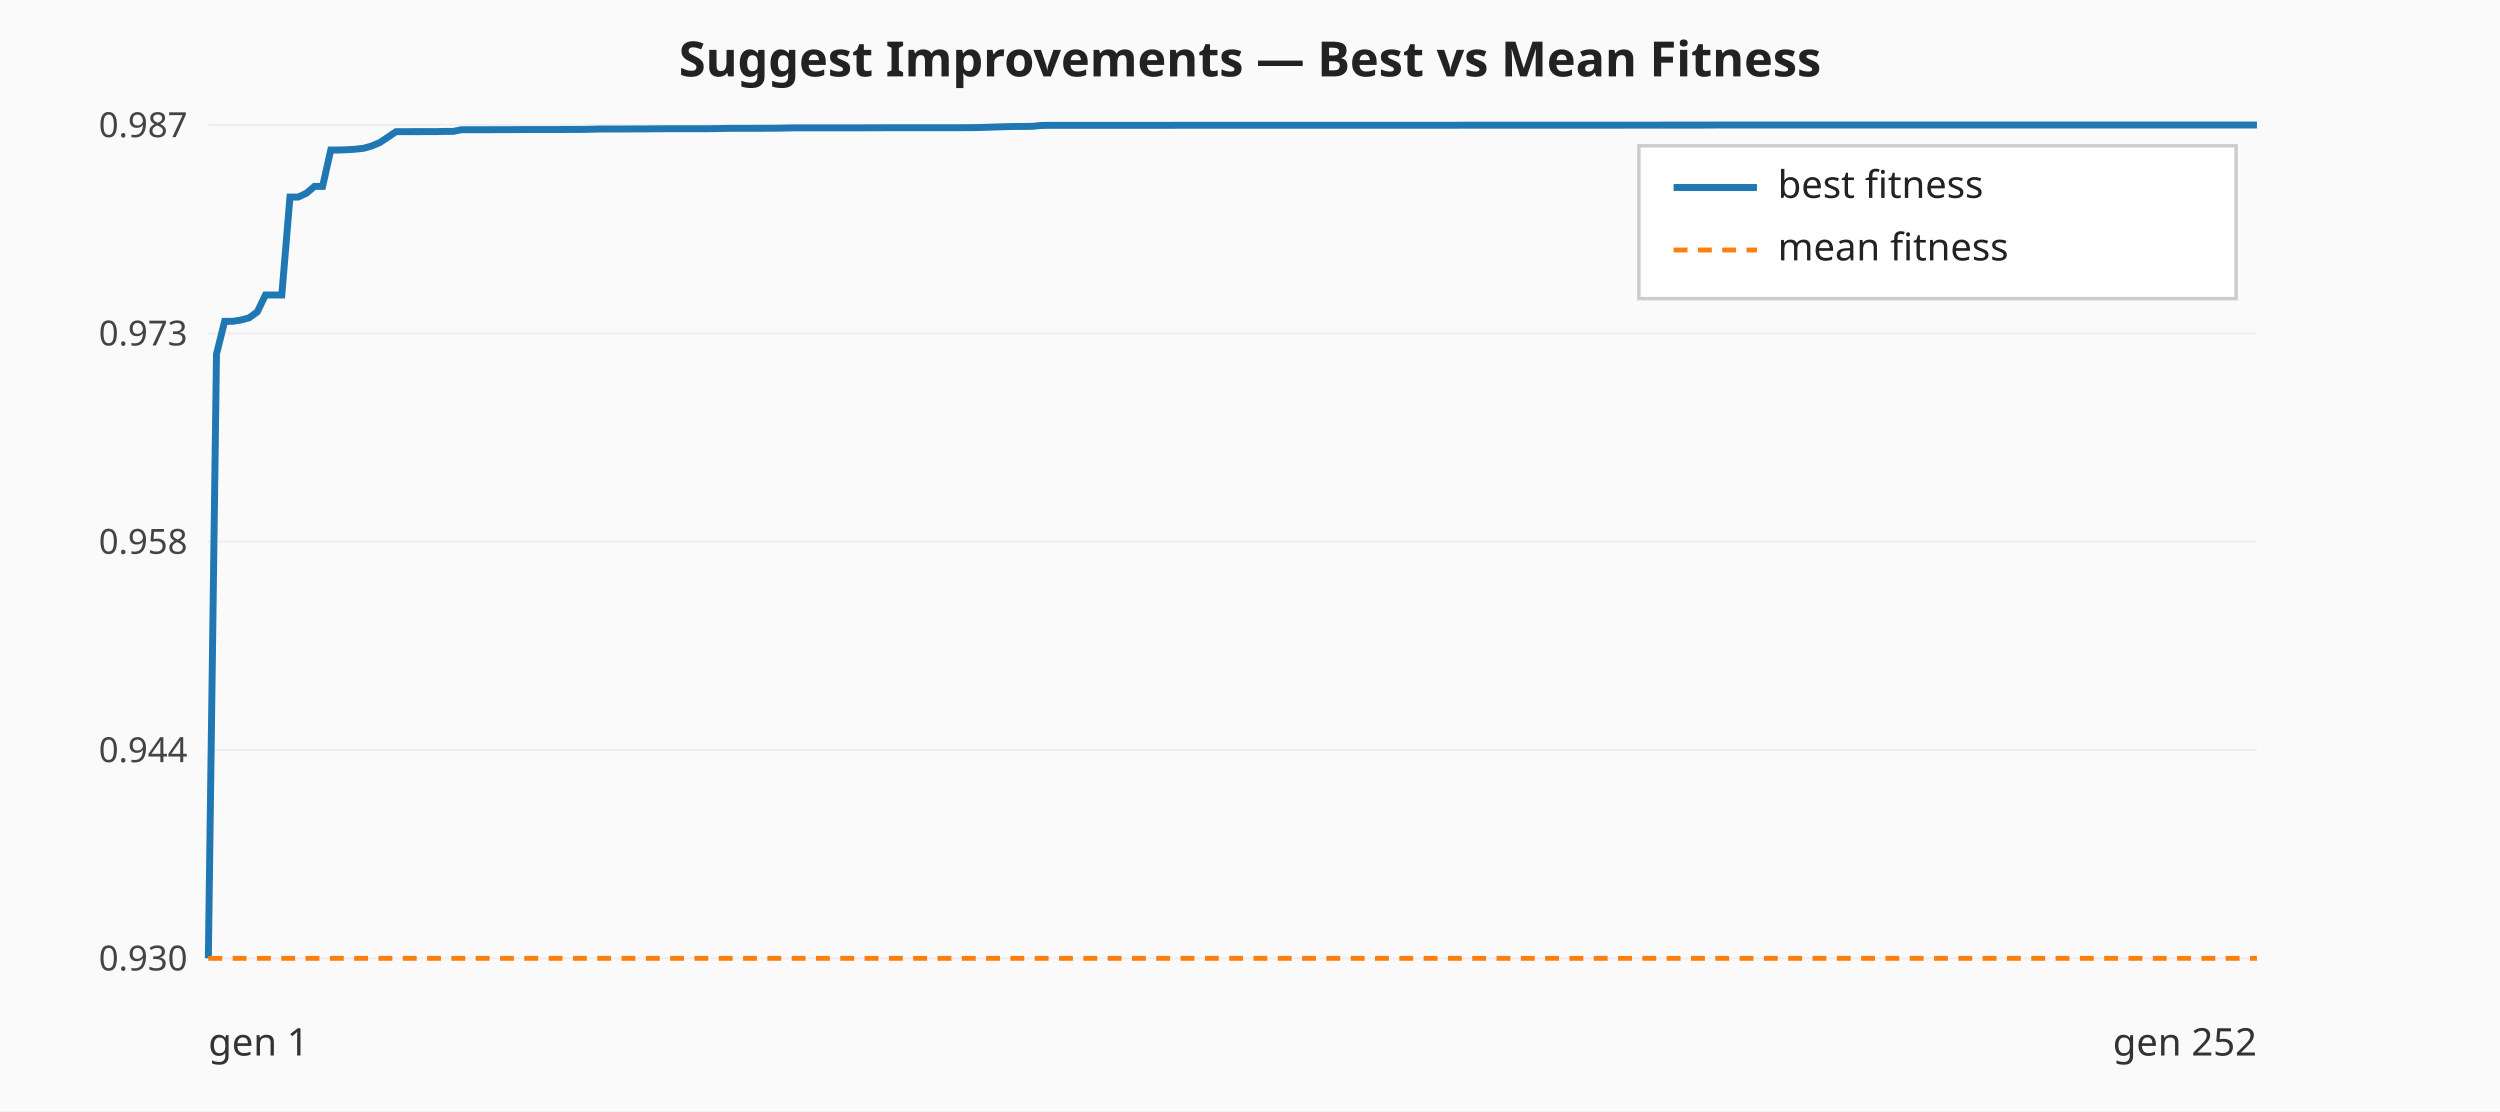
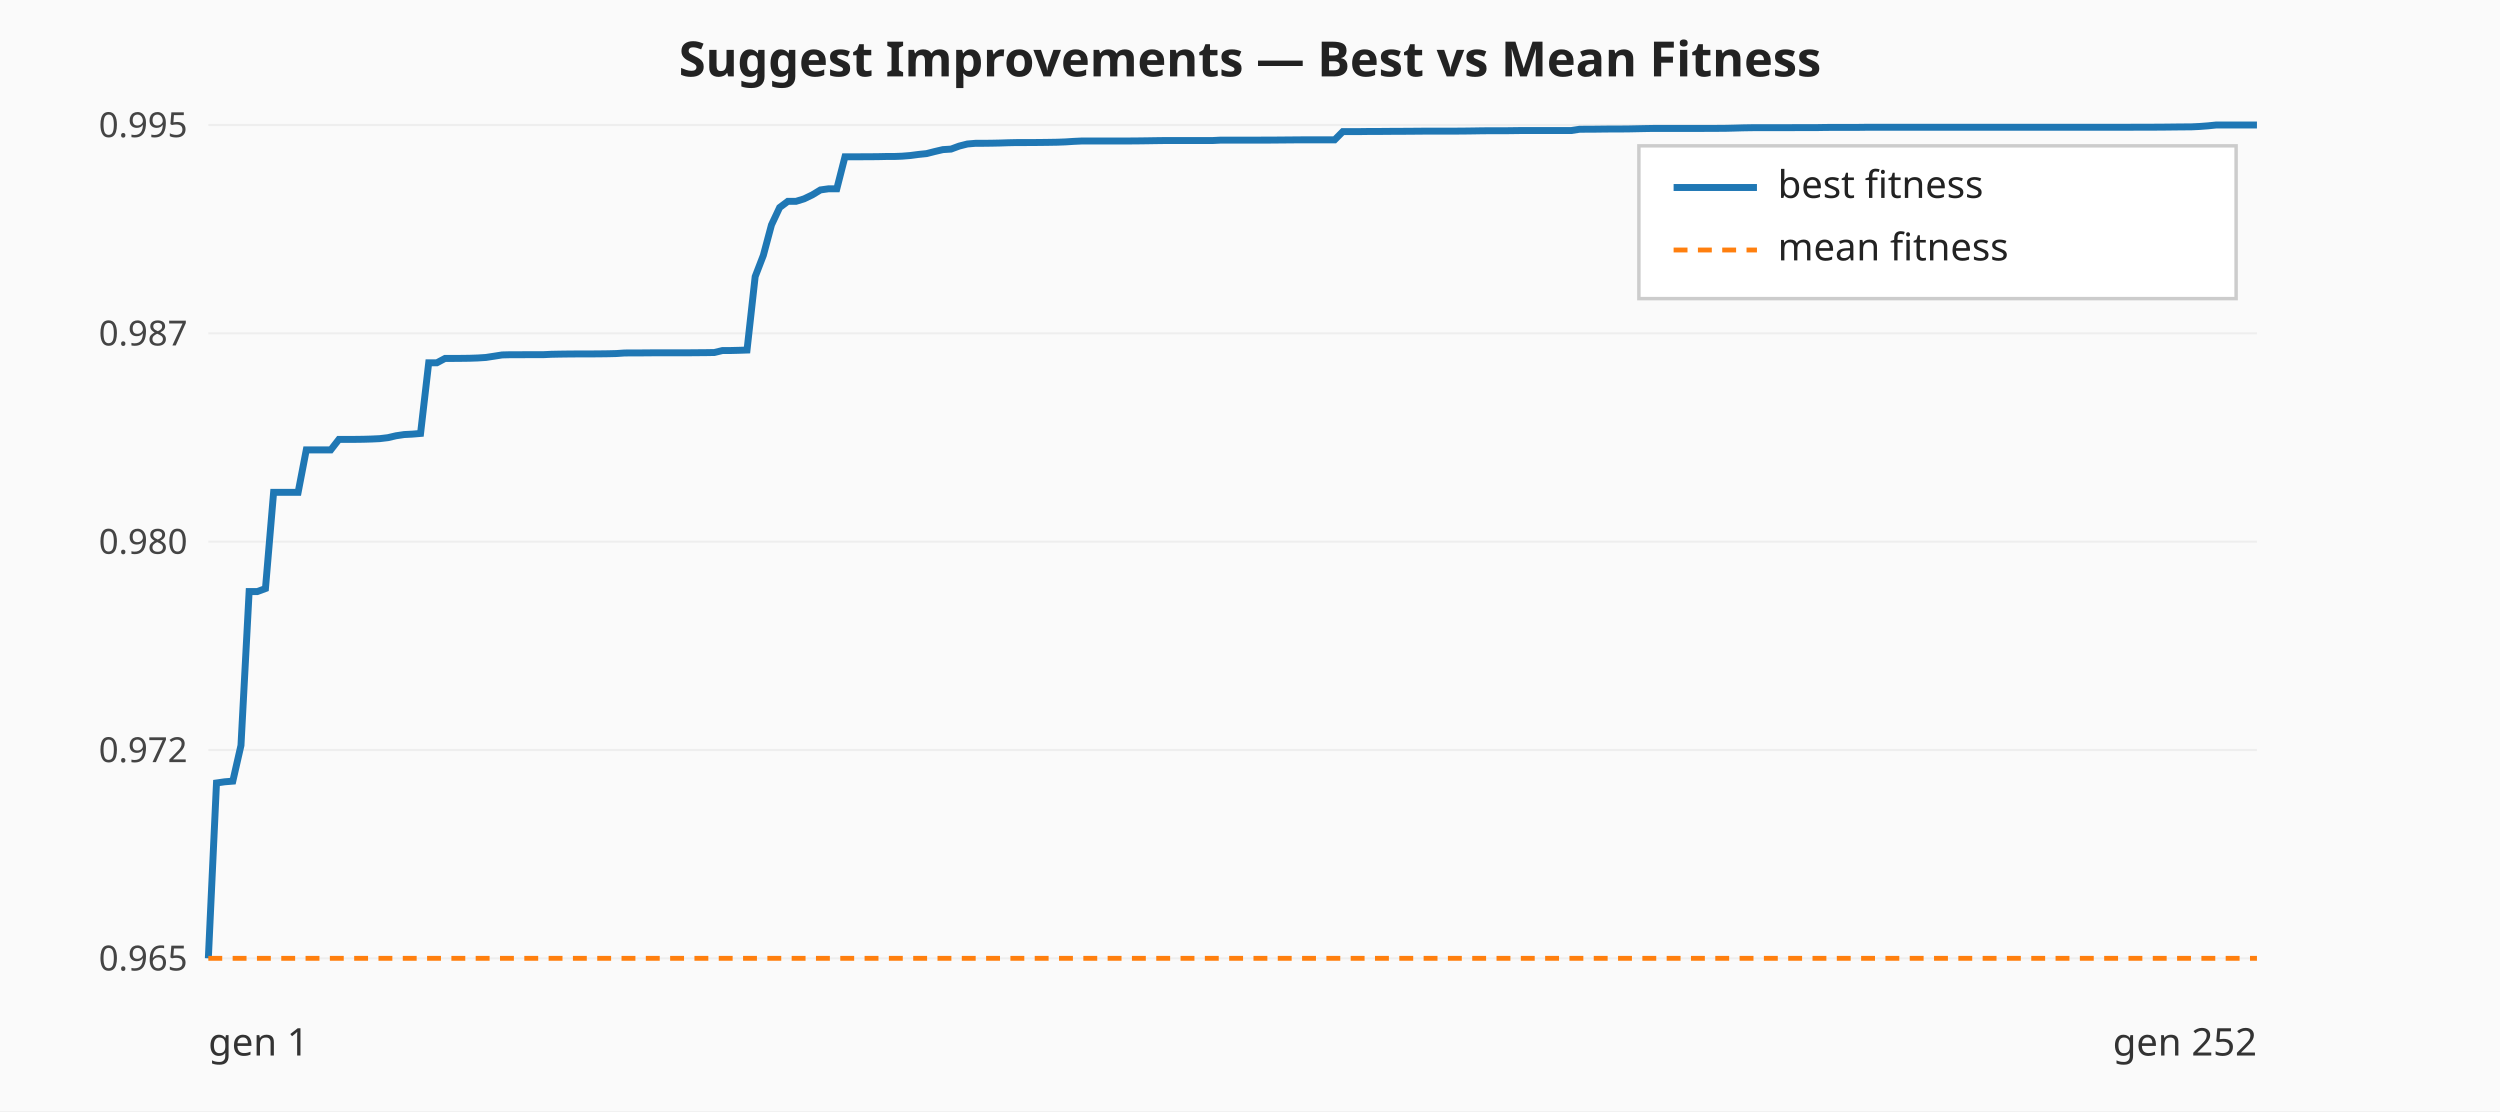
<svg xmlns="http://www.w3.org/2000/svg" viewBox="0 0 720 320" width="720" height="320" role="img" aria-label="Suggest Improvements — best vs mean fitness per generation">
  <rect width="720" height="320" fill="#fafafa" />
  <text x="360" y="22" text-anchor="middle" font-family="sans-serif" font-size="14" font-weight="bold" fill="#222">Suggest Improvements — Best vs Mean Fitness</text>
  <line x1="60.00" y1="276.00" x2="650.00" y2="276.00" stroke="#eeeeee" stroke-width="0.6" />
-   <text x="54.00" y="279.50" text-anchor="end" font-family="sans-serif" font-size="10" fill="#444">0.930</text>
+   <text x="54.00" y="279.50" text-anchor="end" font-family="sans-serif" font-size="10" fill="#444">0.965</text>
  <line x1="60.00" y1="216.00" x2="650.00" y2="216.00" stroke="#eeeeee" stroke-width="0.6" />
-   <text x="54.00" y="219.50" text-anchor="end" font-family="sans-serif" font-size="10" fill="#444">0.944</text>
+   <text x="54.00" y="219.50" text-anchor="end" font-family="sans-serif" font-size="10" fill="#444">0.972</text>
  <line x1="60.00" y1="156.00" x2="650.00" y2="156.00" stroke="#eeeeee" stroke-width="0.6" />
-   <text x="54.00" y="159.50" text-anchor="end" font-family="sans-serif" font-size="10" fill="#444">0.958</text>
+   <text x="54.00" y="159.50" text-anchor="end" font-family="sans-serif" font-size="10" fill="#444">0.980</text>
  <line x1="60.00" y1="96.00" x2="650.00" y2="96.00" stroke="#eeeeee" stroke-width="0.6" />
-   <text x="54.00" y="99.50" text-anchor="end" font-family="sans-serif" font-size="10" fill="#444">0.973</text>
+   <text x="54.00" y="99.50" text-anchor="end" font-family="sans-serif" font-size="10" fill="#444">0.987</text>
  <line x1="60.00" y1="36.00" x2="650.00" y2="36.00" stroke="#eeeeee" stroke-width="0.6" />
-   <text x="54.00" y="39.50" text-anchor="end" font-family="sans-serif" font-size="10" fill="#444">0.987</text>
-   <polyline class="best-fitness" fill="none" stroke="#1f77b4" stroke-width="2" points="60.00,276.00 62.35,101.99 64.70,92.54 67.05,92.54 69.40,92.17 71.75,91.53 74.10,89.83 76.45,84.96 78.80,84.96 81.16,84.96 83.51,56.76 85.86,56.76 88.21,55.67 90.56,53.68 92.91,53.68 95.26,43.21 97.61,43.21 99.96,43.12 102.31,42.97 104.66,42.72 107.01,42.06 109.36,41.06 111.71,39.52 114.06,37.92 116.41,37.92 118.76,37.91 121.12,37.91 123.47,37.90 125.82,37.90 128.17,37.84 130.52,37.84 132.87,37.37 135.22,37.37 137.57,37.36 139.92,37.36 142.27,37.35 144.62,37.35 146.97,37.34 149.32,37.32 151.67,37.30 154.02,37.30 156.37,37.30 158.73,37.30 161.08,37.30 163.43,37.29 165.78,37.28 168.13,37.27 170.48,37.22 172.83,37.16 175.18,37.15 177.53,37.15 179.88,37.15 182.23,37.14 184.58,37.14 186.93,37.12 189.28,37.09 191.63,37.08 193.98,37.08 196.33,37.08 198.69,37.08 201.04,37.08 203.39,37.07 205.74,37.04 208.09,37.00 210.44,36.96 212.79,36.96 215.14,36.96 217.49,36.95 219.84,36.95 222.19,36.94 224.54,36.91 226.89,36.86 229.24,36.82 231.59,36.82 233.94,36.82 236.29,36.82 238.65,36.82 241.00,36.82 243.35,36.82 245.70,36.82 248.05,36.82 250.40,36.81 252.75,36.81 255.10,36.79 257.45,36.79 259.80,36.79 262.15,36.79 264.50,36.79 266.85,36.79 269.20,36.79 271.55,36.79 273.90,36.79 276.25,36.78 278.61,36.77 280.96,36.74 283.31,36.69 285.66,36.61 288.01,36.53 290.36,36.46 292.71,36.42 295.06,36.42 297.41,36.37 299.76,36.14 302.11,36.09 304.46,36.09 306.81,36.09 309.16,36.09 311.51,36.09 313.86,36.09 316.22,36.09 318.57,36.09 320.92,36.09 323.27,36.09 325.62,36.09 327.97,36.09 330.32,36.09 332.67,36.09 335.02,36.09 337.37,36.09 339.72,36.08 342.07,36.08 344.42,36.08 346.77,36.08 349.12,36.08 351.47,36.08 353.82,36.08 356.18,36.08 358.53,36.08 360.88,36.08 363.23,36.08 365.58,36.08 367.93,36.08 370.28,36.08 372.63,36.08 374.98,36.08 377.33,36.08 379.68,36.08 382.03,36.07 384.38,36.07 386.73,36.07 389.08,36.07 391.43,36.07 393.78,36.07 396.14,36.07 398.49,36.07 400.84,36.07 403.19,36.07 405.54,36.07 407.89,36.07 410.24,36.07 412.59,36.07 414.94,36.07 417.29,36.07 419.64,36.07 421.99,36.05 424.34,36.05 426.69,36.05 429.04,36.05 431.39,36.05 433.75,36.05 436.10,36.05 438.45,36.05 440.80,36.05 443.15,36.05 445.50,36.05 447.85,36.05 450.20,36.05 452.55,36.05 454.90,36.05 457.25,36.05 459.60,36.05 461.95,36.05 464.30,36.05 466.65,36.05 469.00,36.04 471.35,36.04 473.71,36.04 476.06,36.04 478.41,36.03 480.76,36.03 483.11,36.03 485.46,36.03 487.81,36.03 490.16,36.03 492.51,36.02 494.86,36.00 497.21,36.00 499.56,36.00 501.91,36.00 504.26,36.00 506.61,36.00 508.96,36.00 511.31,36.00 513.67,36.00 516.02,36.00 518.37,36.00 520.72,36.00 523.07,36.00 525.42,36.00 527.77,36.00 530.12,36.00 532.47,36.00 534.82,36.00 537.17,36.00 539.52,36.00 541.87,36.00 544.22,36.00 546.57,36.00 548.92,36.00 551.27,36.00 553.63,36.00 555.98,36.00 558.33,36.00 560.68,36.00 563.03,36.00 565.38,36.00 567.73,36.00 570.08,36.00 572.43,36.00 574.78,36.00 577.13,36.00 579.48,36.00 581.83,36.00 584.18,36.00 586.53,36.00 588.88,36.00 591.24,36.00 593.59,36.00 595.94,36.00 598.29,36.00 600.64,36.00 602.99,36.00 605.34,36.00 607.69,36.00 610.04,36.00 612.39,36.00 614.74,36.00 617.09,36.00 619.44,36.00 621.79,36.00 624.14,36.00 626.49,36.00 628.84,36.00 631.20,36.00 633.55,36.00 635.90,36.00 638.25,36.00 640.60,36.00 642.95,36.00 645.30,36.00 647.65,36.00 650.00,36.00" />
+   <text x="54.00" y="39.50" text-anchor="end" font-family="sans-serif" font-size="10" fill="#444">0.995</text>
+   <polyline class="best-fitness" fill="none" stroke="#1f77b4" stroke-width="2" points="60.00,276.00 62.35,225.50 64.70,225.16 67.05,224.97 69.40,214.68 71.75,170.37 74.10,170.37 76.45,169.50 78.80,141.79 81.16,141.79 83.51,141.79 85.86,141.79 88.21,129.57 90.56,129.57 92.91,129.57 95.26,129.57 97.61,126.54 99.96,126.54 102.31,126.54 104.66,126.51 107.01,126.44 109.36,126.33 111.71,126.05 114.06,125.50 116.41,125.15 118.76,125.03 121.12,124.83 123.47,104.48 125.82,104.48 128.17,103.23 130.52,103.23 132.87,103.21 135.22,103.18 137.57,103.10 139.92,102.95 142.27,102.59 144.62,102.22 146.97,102.16 149.32,102.16 151.67,102.15 154.02,102.15 156.37,102.15 158.73,102.04 161.08,101.99 163.43,101.96 165.78,101.94 168.13,101.94 170.48,101.93 172.83,101.91 175.18,101.88 177.53,101.82 179.88,101.66 182.23,101.64 184.58,101.64 186.93,101.62 189.28,101.60 191.63,101.60 193.98,101.60 196.33,101.60 198.69,101.60 201.04,101.58 203.39,101.56 205.74,101.52 208.09,100.95 210.44,100.95 212.79,100.89 215.14,100.81 217.49,79.66 219.84,73.55 222.19,64.76 224.54,59.76 226.89,57.99 229.24,57.99 231.59,57.26 233.94,56.13 236.29,54.70 238.65,54.37 241.00,54.37 243.35,45.16 245.70,45.16 248.05,45.15 250.40,45.14 252.75,45.12 255.10,45.07 257.45,45.07 259.80,44.98 262.15,44.79 264.50,44.48 266.85,44.24 269.20,43.64 271.55,43.09 273.90,42.94 276.25,42.07 278.61,41.47 280.96,41.27 283.31,41.27 285.66,41.24 288.01,41.19 290.36,41.11 292.71,41.06 295.06,41.06 297.41,41.05 299.76,41.03 302.11,41.00 304.46,40.96 306.81,40.87 309.16,40.72 311.51,40.61 313.86,40.61 316.22,40.61 318.57,40.60 320.92,40.60 323.27,40.60 325.62,40.60 327.97,40.58 330.32,40.55 332.67,40.51 335.02,40.48 337.37,40.48 339.72,40.48 342.07,40.48 344.42,40.48 346.77,40.48 349.12,40.48 351.47,40.36 353.82,40.36 356.18,40.36 358.53,40.36 360.88,40.36 363.23,40.35 365.58,40.35 367.93,40.33 370.28,40.31 372.63,40.29 374.98,40.27 377.33,40.27 379.68,40.27 382.03,40.27 384.38,40.27 386.73,37.90 389.08,37.90 391.43,37.90 393.78,37.87 396.14,37.87 398.49,37.85 400.84,37.83 403.19,37.82 405.54,37.81 407.89,37.79 410.24,37.77 412.59,37.77 414.94,37.77 417.29,37.77 419.64,37.76 421.99,37.74 424.34,37.71 426.69,37.67 429.04,37.65 431.39,37.65 433.75,37.65 436.10,37.62 438.45,37.59 440.80,37.59 443.15,37.59 445.50,37.59 447.85,37.59 450.20,37.59 452.55,37.59 454.90,37.23 457.25,37.21 459.60,37.20 461.95,37.17 464.30,37.15 466.65,37.15 469.00,37.13 471.35,37.08 473.71,37.03 476.06,36.99 478.41,36.99 480.76,36.99 483.11,36.99 485.46,36.99 487.81,36.99 490.16,36.99 492.51,36.98 494.86,36.97 497.21,36.95 499.56,36.89 501.91,36.82 504.26,36.78 506.61,36.76 508.96,36.76 511.31,36.76 513.67,36.76 516.02,36.76 518.37,36.75 520.72,36.75 523.07,36.75 525.42,36.71 527.77,36.69 530.12,36.69 532.47,36.69 534.82,36.69 537.17,36.66 539.52,36.66 541.87,36.66 544.22,36.66 546.57,36.66 548.92,36.66 551.27,36.66 553.63,36.66 555.98,36.66 558.33,36.66 560.68,36.66 563.03,36.65 565.38,36.65 567.73,36.65 570.08,36.65 572.43,36.65 574.78,36.65 577.13,36.65 579.48,36.65 581.83,36.65 584.18,36.65 586.53,36.65 588.88,36.65 591.24,36.65 593.59,36.65 595.94,36.65 598.29,36.65 600.64,36.65 602.99,36.65 605.34,36.65 607.69,36.65 610.04,36.65 612.39,36.65 614.74,36.64 617.09,36.64 619.44,36.63 621.79,36.62 624.14,36.60 626.49,36.57 628.84,36.55 631.20,36.53 633.55,36.42 635.90,36.24 638.25,36.00 640.60,36.00 642.95,36.00 645.30,36.00 647.65,36.00 650.00,36.00" />
  <polyline class="mean-fitness" fill="none" stroke="#ff7f0e" stroke-width="1.4" stroke-dasharray="4 3" points="60.00,276.00 62.35,276.00 64.70,276.00 67.05,276.00 69.40,276.00 71.75,276.00 74.10,276.00 76.45,276.00 78.80,276.00 81.16,276.00 83.51,276.00 85.86,276.00 88.21,276.00 90.56,276.00 92.91,276.00 95.26,276.00 97.61,276.00 99.96,276.00 102.31,276.00 104.66,276.00 107.01,276.00 109.36,276.00 111.71,276.00 114.06,276.00 116.41,276.00 118.76,276.00 121.12,276.00 123.47,276.00 125.82,276.00 128.17,276.00 130.52,276.00 132.87,276.00 135.22,276.00 137.57,276.00 139.92,276.00 142.27,276.00 144.62,276.00 146.97,276.00 149.32,276.00 151.67,276.00 154.02,276.00 156.37,276.00 158.73,276.00 161.08,276.00 163.43,276.00 165.78,276.00 168.13,276.00 170.48,276.00 172.83,276.00 175.18,276.00 177.53,276.00 179.88,276.00 182.23,276.00 184.58,276.00 186.93,276.00 189.28,276.00 191.63,276.00 193.98,276.00 196.33,276.00 198.69,276.00 201.04,276.00 203.39,276.00 205.74,276.00 208.09,276.00 210.44,276.00 212.79,276.00 215.14,276.00 217.49,276.00 219.84,276.00 222.19,276.00 224.54,276.00 226.89,276.00 229.24,276.00 231.59,276.00 233.94,276.00 236.29,276.00 238.65,276.00 241.00,276.00 243.35,276.00 245.70,276.00 248.05,276.00 250.40,276.00 252.75,276.00 255.10,276.00 257.45,276.00 259.80,276.00 262.15,276.00 264.50,276.00 266.85,276.00 269.20,276.00 271.55,276.00 273.90,276.00 276.25,276.00 278.61,276.00 280.96,276.00 283.31,276.00 285.66,276.00 288.01,276.00 290.36,276.00 292.71,276.00 295.06,276.00 297.41,276.00 299.76,276.00 302.11,276.00 304.46,276.00 306.81,276.00 309.16,276.00 311.51,276.00 313.86,276.00 316.22,276.00 318.57,276.00 320.92,276.00 323.27,276.00 325.62,276.00 327.97,276.00 330.32,276.00 332.67,276.00 335.02,276.00 337.37,276.00 339.72,276.00 342.07,276.00 344.42,276.00 346.77,276.00 349.12,276.00 351.47,276.00 353.82,276.00 356.18,276.00 358.53,276.00 360.88,276.00 363.23,276.00 365.58,276.00 367.93,276.00 370.28,276.00 372.63,276.00 374.98,276.00 377.33,276.00 379.68,276.00 382.03,276.00 384.38,276.00 386.73,276.00 389.08,276.00 391.43,276.00 393.78,276.00 396.14,276.00 398.49,276.00 400.84,276.00 403.19,276.00 405.54,276.00 407.89,276.00 410.24,276.00 412.59,276.00 414.94,276.00 417.29,276.00 419.64,276.00 421.99,276.00 424.34,276.00 426.69,276.00 429.04,276.00 431.39,276.00 433.75,276.00 436.10,276.00 438.45,276.00 440.80,276.00 443.15,276.00 445.50,276.00 447.85,276.00 450.20,276.00 452.55,276.00 454.90,276.00 457.25,276.00 459.60,276.00 461.95,276.00 464.30,276.00 466.65,276.00 469.00,276.00 471.35,276.00 473.71,276.00 476.06,276.00 478.41,276.00 480.76,276.00 483.11,276.00 485.46,276.00 487.81,276.00 490.16,276.00 492.51,276.00 494.86,276.00 497.21,276.00 499.56,276.00 501.91,276.00 504.26,276.00 506.61,276.00 508.96,276.00 511.31,276.00 513.67,276.00 516.02,276.00 518.37,276.00 520.72,276.00 523.07,276.00 525.42,276.00 527.77,276.00 530.12,276.00 532.47,276.00 534.82,276.00 537.17,276.00 539.52,276.00 541.87,276.00 544.22,276.00 546.57,276.00 548.92,276.00 551.27,276.00 553.63,276.00 555.98,276.00 558.33,276.00 560.68,276.00 563.03,276.00 565.38,276.00 567.73,276.00 570.08,276.00 572.43,276.00 574.78,276.00 577.13,276.00 579.48,276.00 581.83,276.00 584.18,276.00 586.53,276.00 588.88,276.00 591.24,276.00 593.59,276.00 595.94,276.00 598.29,276.00 600.64,276.00 602.99,276.00 605.34,276.00 607.69,276.00 610.04,276.00 612.39,276.00 614.74,276.00 617.09,276.00 619.44,276.00 621.79,276.00 624.14,276.00 626.49,276.00 628.84,276.00 631.20,276.00 633.55,276.00 635.90,276.00 638.25,276.00 640.60,276.00 642.95,276.00 645.30,276.00 647.65,276.00 650.00,276.00" />
  <text x="60.00" y="304.00" font-family="sans-serif" font-size="11" fill="#333">gen 1</text>
  <text x="650.00" y="304.00" text-anchor="end" font-family="sans-serif" font-size="11" fill="#333">gen 252</text>
  <g class="legend" font-family="sans-serif" font-size="11" fill="#222">
    <rect x="472.00" y="42.00" width="172" height="44" fill="#ffffff" fill-opacity="0.9" stroke="#cccccc" />
    <line x1="482.00" y1="54.00" x2="506.00" y2="54.00" stroke="#1f77b4" stroke-width="2" />
    <text x="512.00" y="57.00">best fitness</text>
    <line x1="482.00" y1="72.00" x2="506.00" y2="72.00" stroke="#ff7f0e" stroke-width="1.4" stroke-dasharray="4 3" />
    <text x="512.00" y="75.00">mean fitness</text>
  </g>
</svg>
